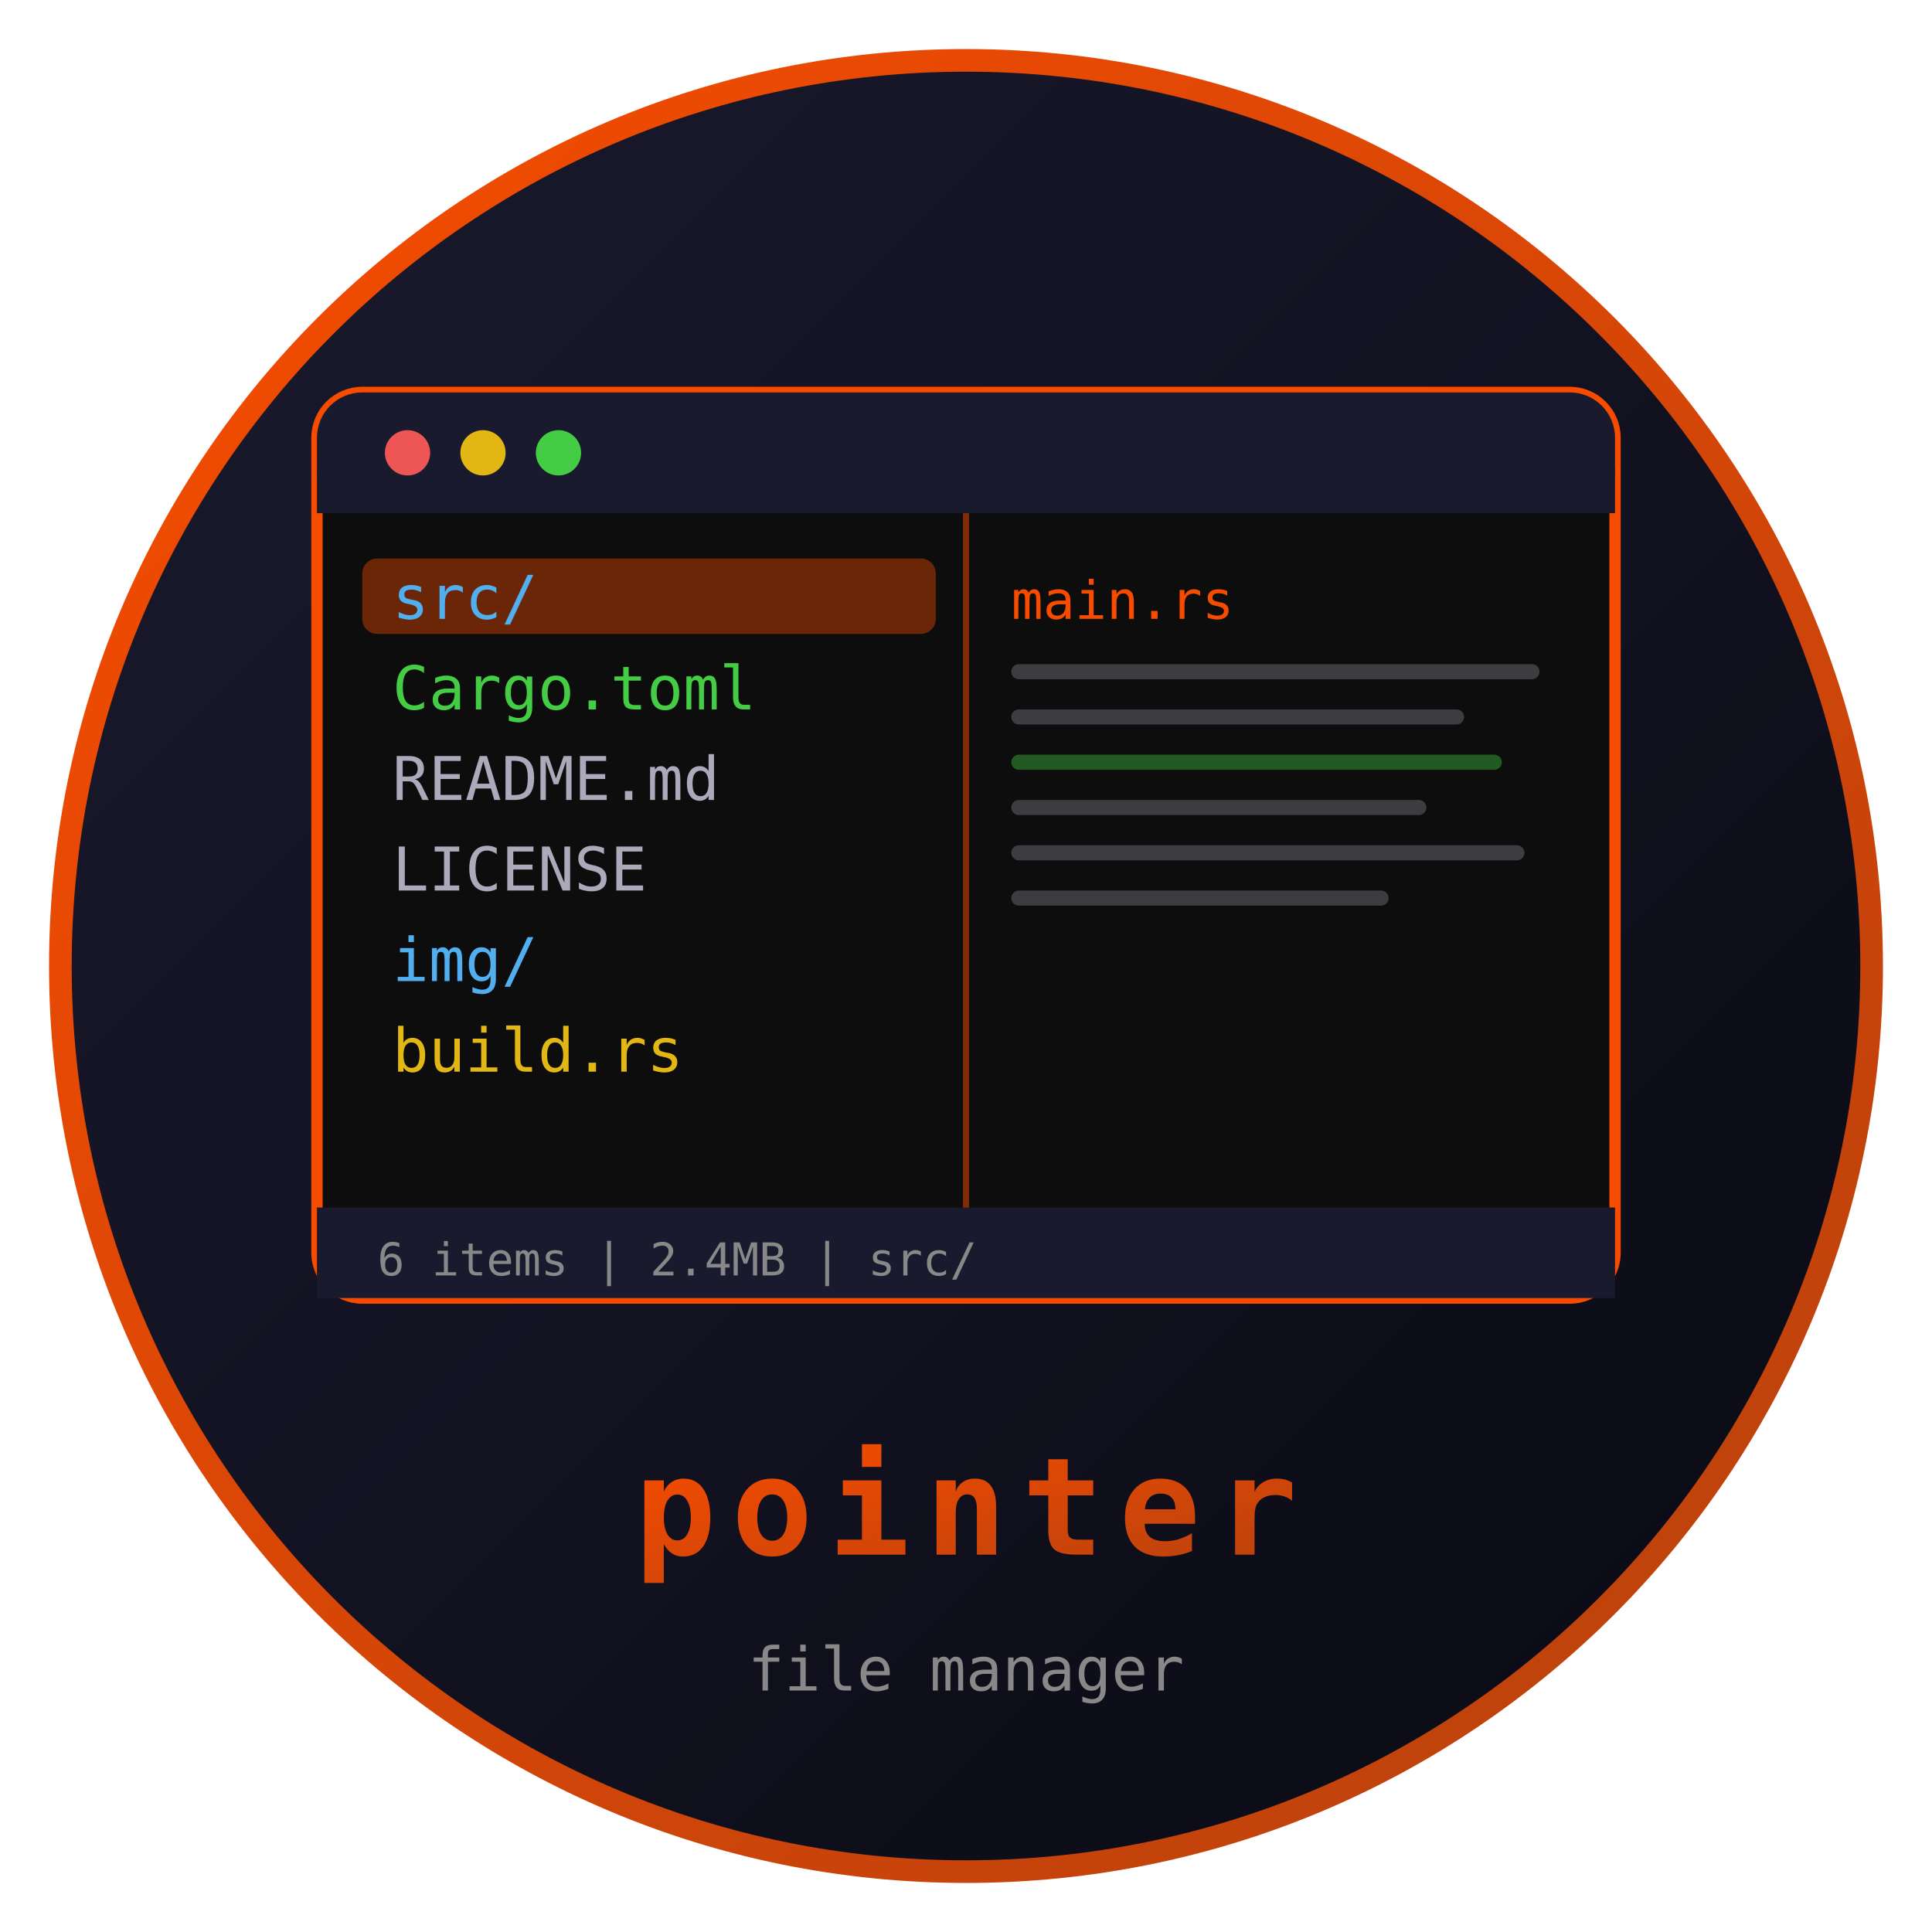
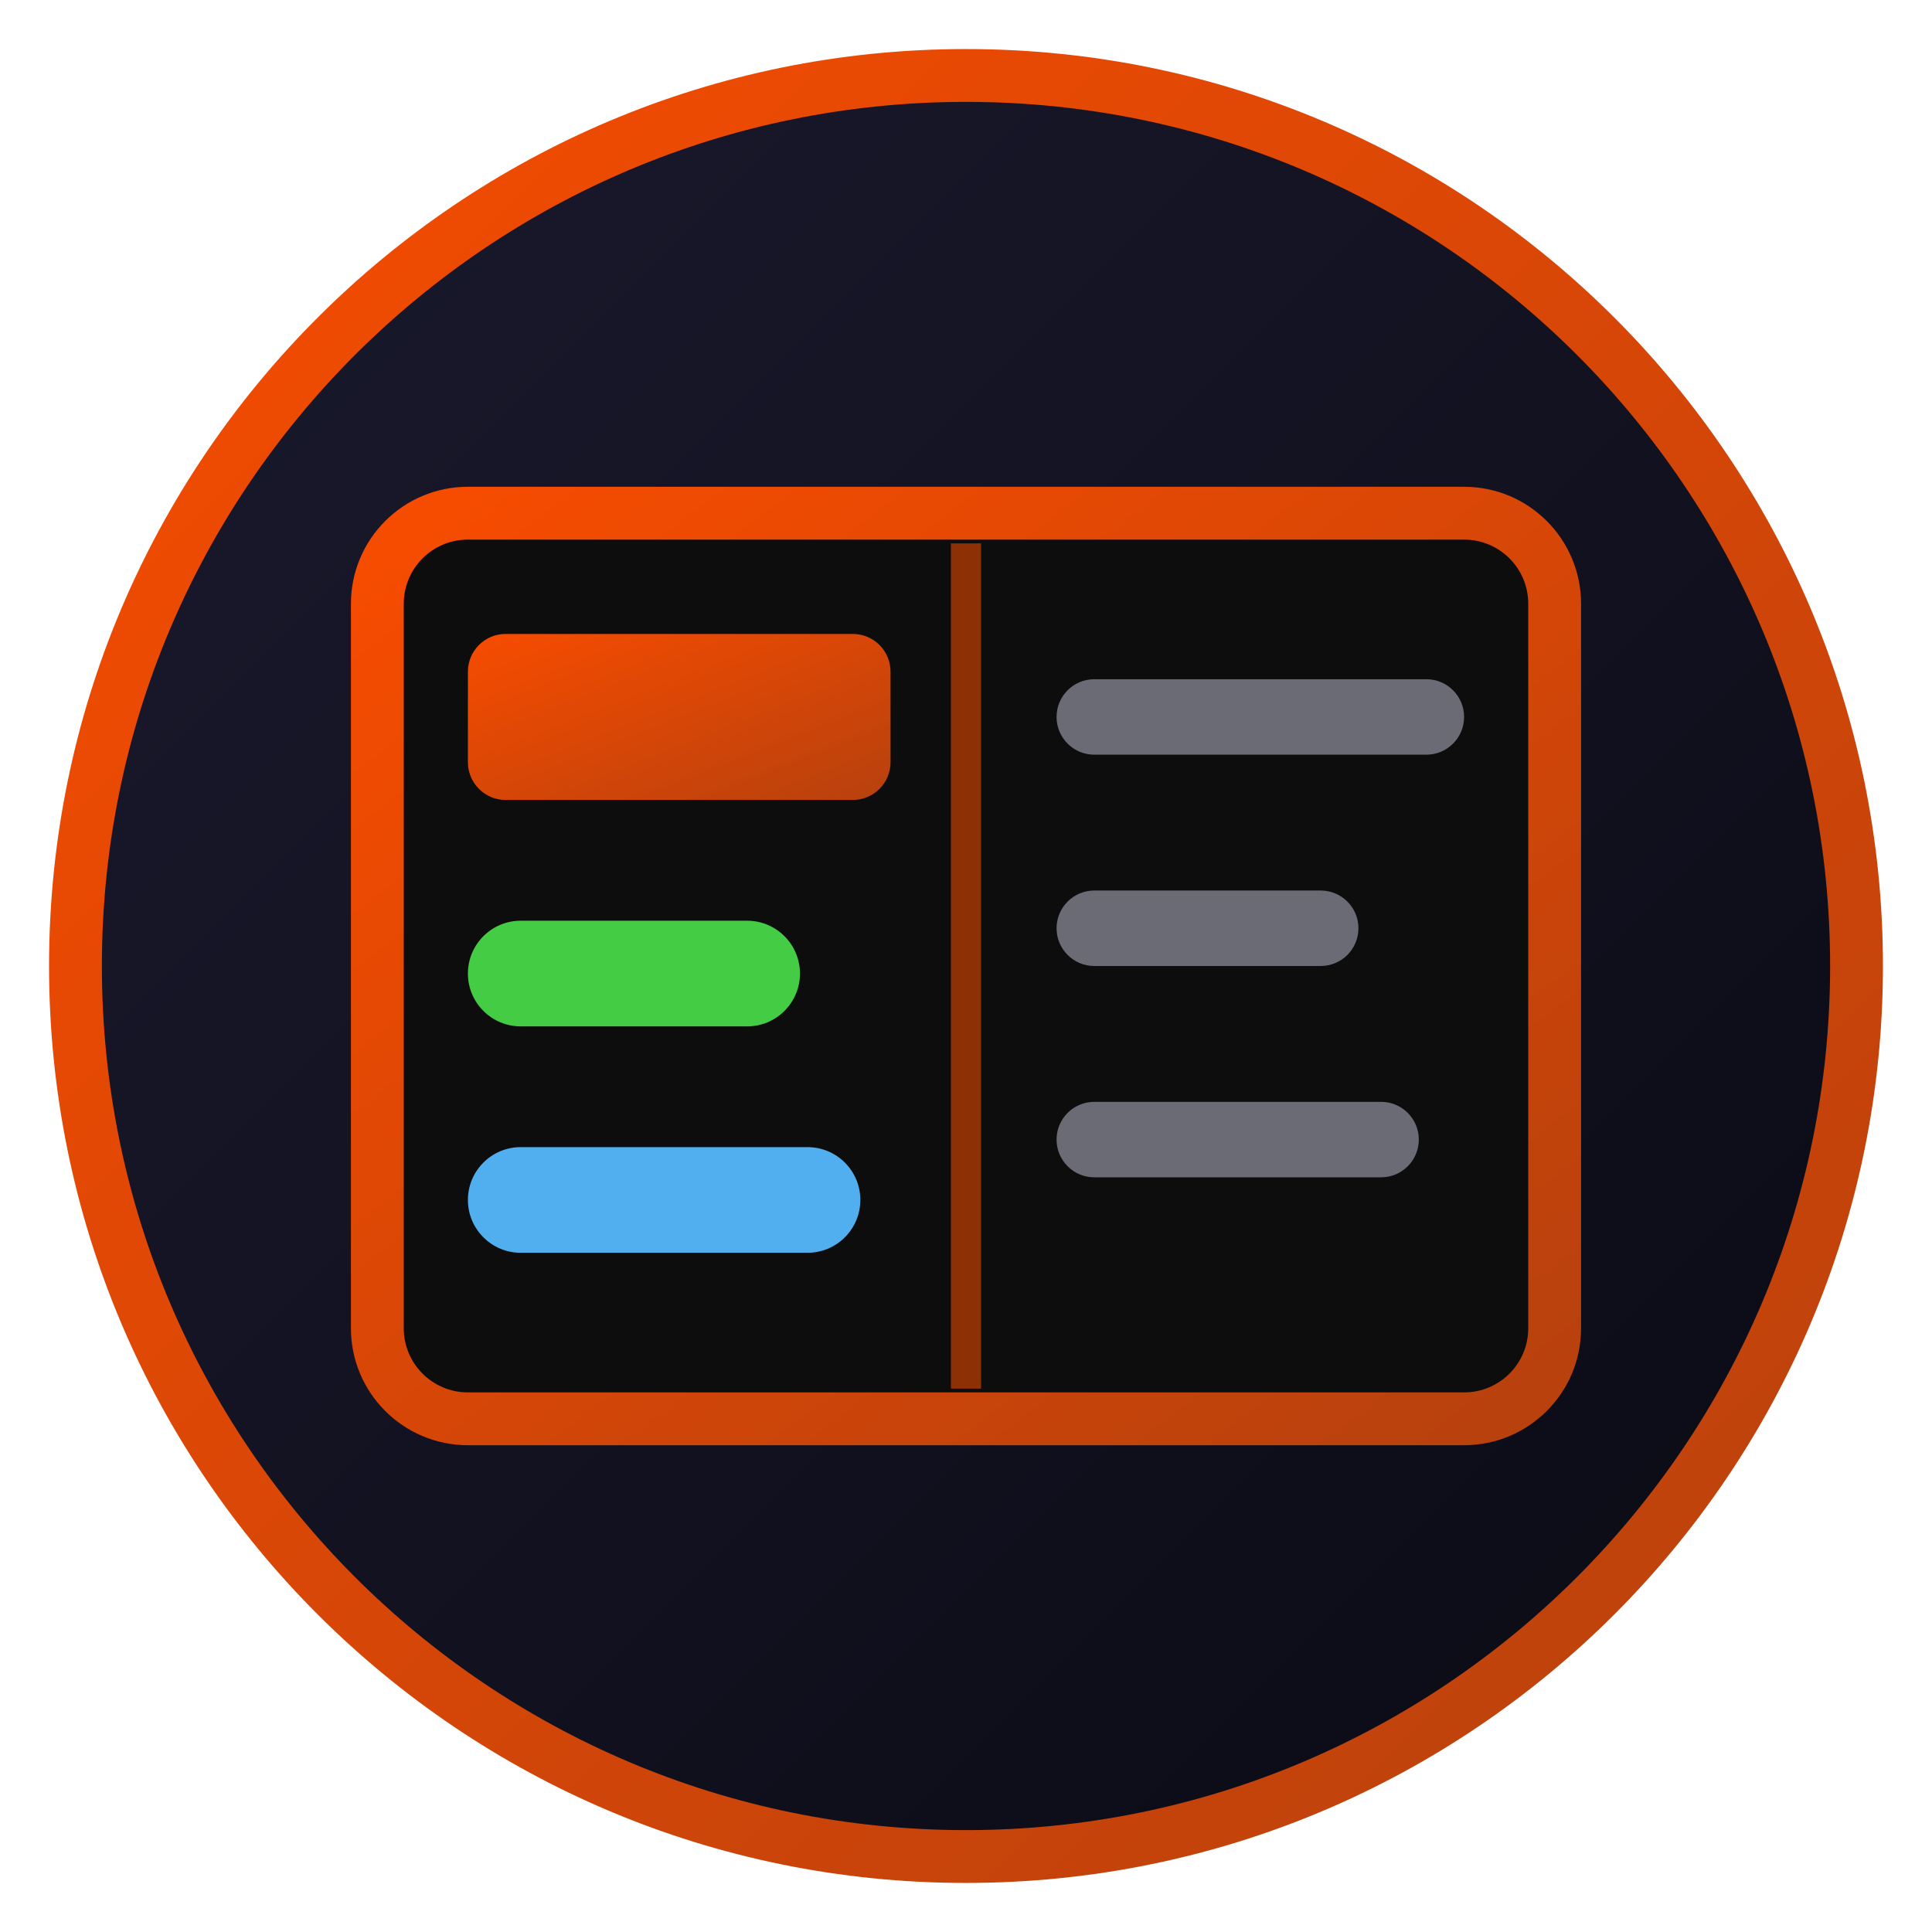
- <svg xmlns="http://www.w3.org/2000/svg" viewBox="0 0 256 256" width="256" height="256">
+ <svg xmlns="http://www.w3.org/2000/svg" viewBox="0 0 256 256" width="256" height="256" role="img" aria-label="pointer">
  <defs>
-     <linearGradient id="bg" x1="0%" y1="0%" x2="100%" y2="100%">
-       <stop offset="0%" style="stop-color:#1a1a2e" />
-       <stop offset="100%" style="stop-color:#0a0a14" />
+     <linearGradient id="bg" x1="0" y1="0" x2="1" y2="1">
+       <stop offset="0" stop-color="#1a1a2e" />
+       <stop offset="1" stop-color="#0a0a14" />
    </linearGradient>
-     <linearGradient id="rust" x1="0%" y1="0%" x2="100%" y2="100%">
-       <stop offset="0%" style="stop-color:#f74c00" />
-       <stop offset="100%" style="stop-color:#b7410e" />
+     <linearGradient id="rust" x1="0" y1="0" x2="1" y2="1">
+       <stop offset="0" stop-color="#f74c00" />
+       <stop offset="1" stop-color="#b7410e" />
    </linearGradient>
  </defs>
-   <style>
-     @keyframes highlight { 0%,100% { fill: #f74c00; opacity: 0.3; } 50% { fill: #f74c00; opacity: 0.6; } }
-     .sel { animation: highlight 2s ease-in-out infinite; }
-   </style>
-   <circle cx="128" cy="128" r="120" fill="url(#bg)" stroke="url(#rust)" stroke-width="3" />
-   <rect x="42" y="52" width="172" height="120" rx="6" fill="#0d0d0d" stroke="#f74c00" stroke-width="1.5" />
-   <rect x="42" y="52" width="172" height="16" rx="6" fill="#1a1a2e" />
-   <rect x="42" y="62" width="172" height="6" fill="#1a1a2e" />
-   <circle cx="54" cy="60" r="3" fill="#e55" />
-   <circle cx="64" cy="60" r="3" fill="#e2b714" />
-   <circle cx="74" cy="60" r="3" fill="#4c4" />
-   <line x1="128" y1="68" x2="128" y2="172" stroke="#f74c00" stroke-width="0.8" opacity="0.5" />
-   <rect class="sel" x="48" y="74" width="76" height="10" rx="2" fill="#f74c00" opacity="0.4" />
-   <text x="52" y="82" font-family="monospace" font-size="8" fill="#51afef">src/</text>
-   <text x="52" y="94" font-family="monospace" font-size="8" fill="#4c4">Cargo.toml</text>
-   <text x="52" y="106" font-family="monospace" font-size="8" fill="#aab">README.md</text>
-   <text x="52" y="118" font-family="monospace" font-size="8" fill="#aab">LICENSE</text>
-   <text x="52" y="130" font-family="monospace" font-size="8" fill="#51afef">img/</text>
-   <text x="52" y="142" font-family="monospace" font-size="8" fill="#e2b714">build.rs</text>
-   <text x="134" y="82" font-family="monospace" font-size="7" fill="#f74c00">main.rs</text>
-   <rect x="134" y="88" width="70" height="2" rx="1" fill="#aab" opacity="0.3" />
-   <rect x="134" y="94" width="60" height="2" rx="1" fill="#aab" opacity="0.3" />
-   <rect x="134" y="100" width="65" height="2" rx="1" fill="#4c4" opacity="0.4" />
-   <rect x="134" y="106" width="55" height="2" rx="1" fill="#aab" opacity="0.3" />
-   <rect x="134" y="112" width="68" height="2" rx="1" fill="#aab" opacity="0.3" />
-   <rect x="134" y="118" width="50" height="2" rx="1" fill="#aab" opacity="0.3" />
-   <rect x="42" y="160" width="172" height="12" fill="#1a1a2e" />
-   <text x="50" y="169" font-family="monospace" font-size="6" fill="#888">6 items | 2.4MB | src/</text>
-   <text x="128" y="206" font-family="monospace" font-size="18" font-weight="bold" fill="url(#rust)" text-anchor="middle" letter-spacing="2">pointer</text>
-   <text x="128" y="224" font-family="monospace" font-size="8" fill="#888" text-anchor="middle">file manager</text>
+   <circle cx="128" cy="128" r="118" fill="url(#bg)" stroke="url(#rust)" stroke-width="7" />
+   <rect x="50" y="68" width="156" height="120" rx="12" fill="#0d0d0d" stroke="url(#rust)" stroke-width="7" />
+   <line x1="128" y1="72" x2="128" y2="184" stroke="#f74c00" stroke-width="4" opacity="0.55" />
+   <rect x="62" y="84" width="56" height="22" rx="5" fill="url(#rust)" />
+   <rect x="62" y="122" width="44" height="14" rx="7" fill="#4c4" />
+   <rect x="62" y="152" width="52" height="14" rx="7" fill="#51afef" />
+   <g fill="#aab" opacity="0.6">
+     <rect x="140" y="90" width="54" height="10" rx="5" />
+     <rect x="140" y="118" width="40" height="10" rx="5" />
+     <rect x="140" y="146" width="48" height="10" rx="5" />
+   </g>
</svg>
